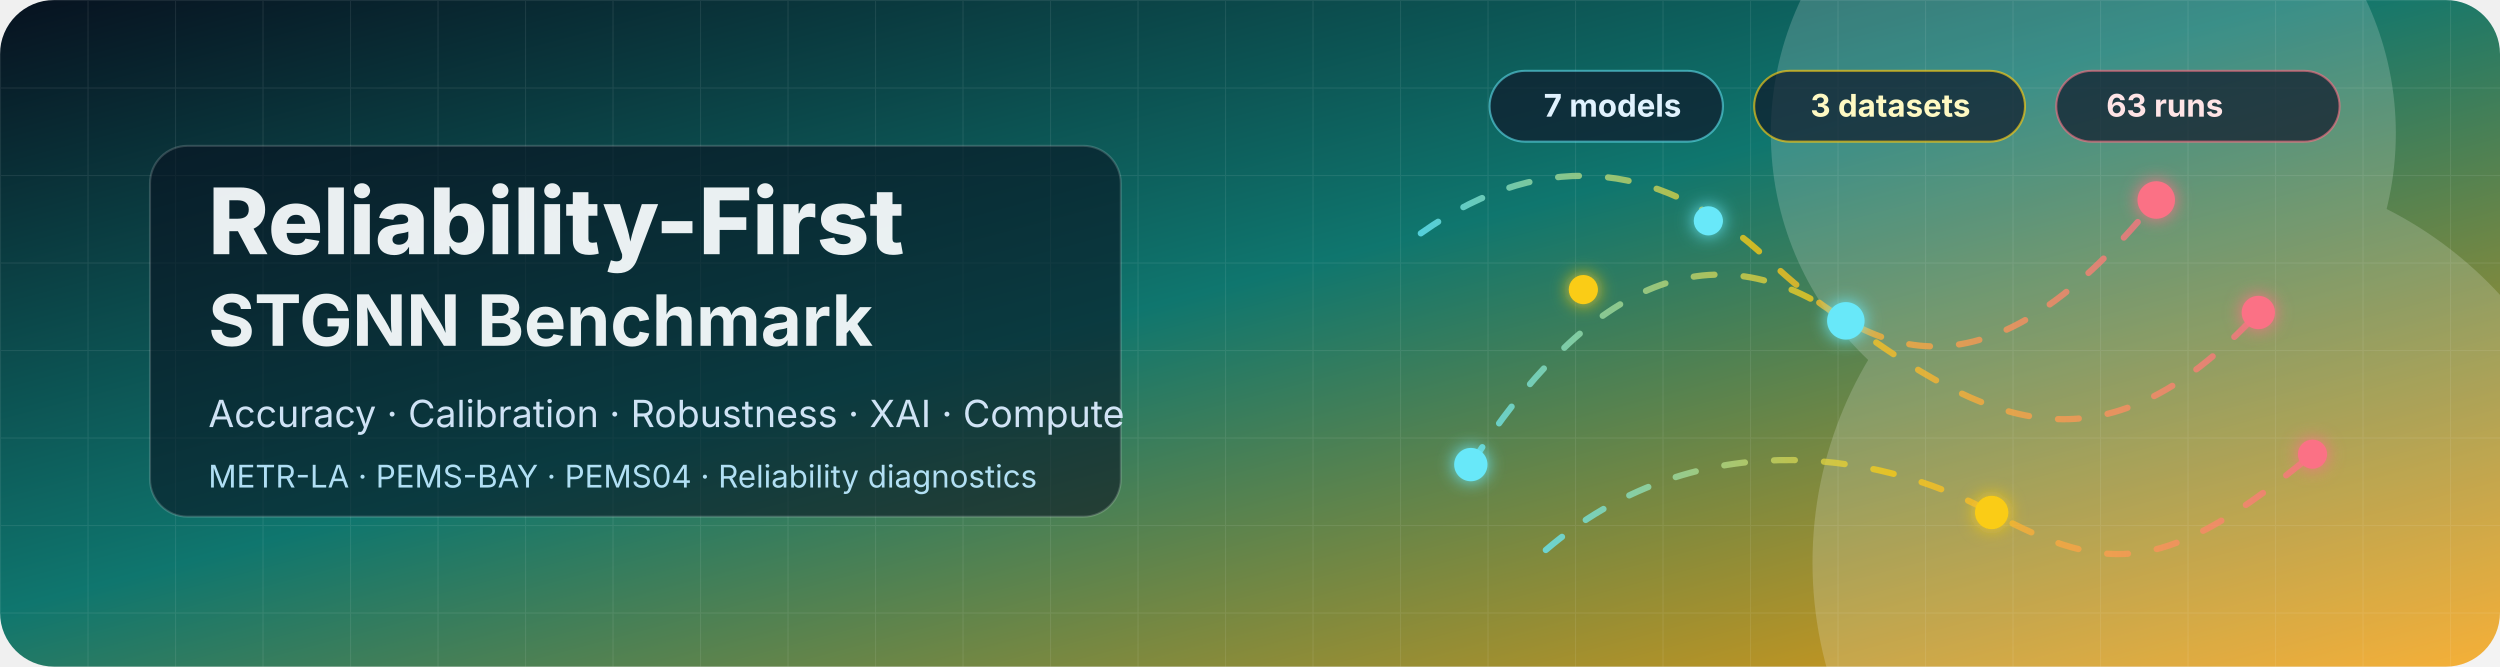
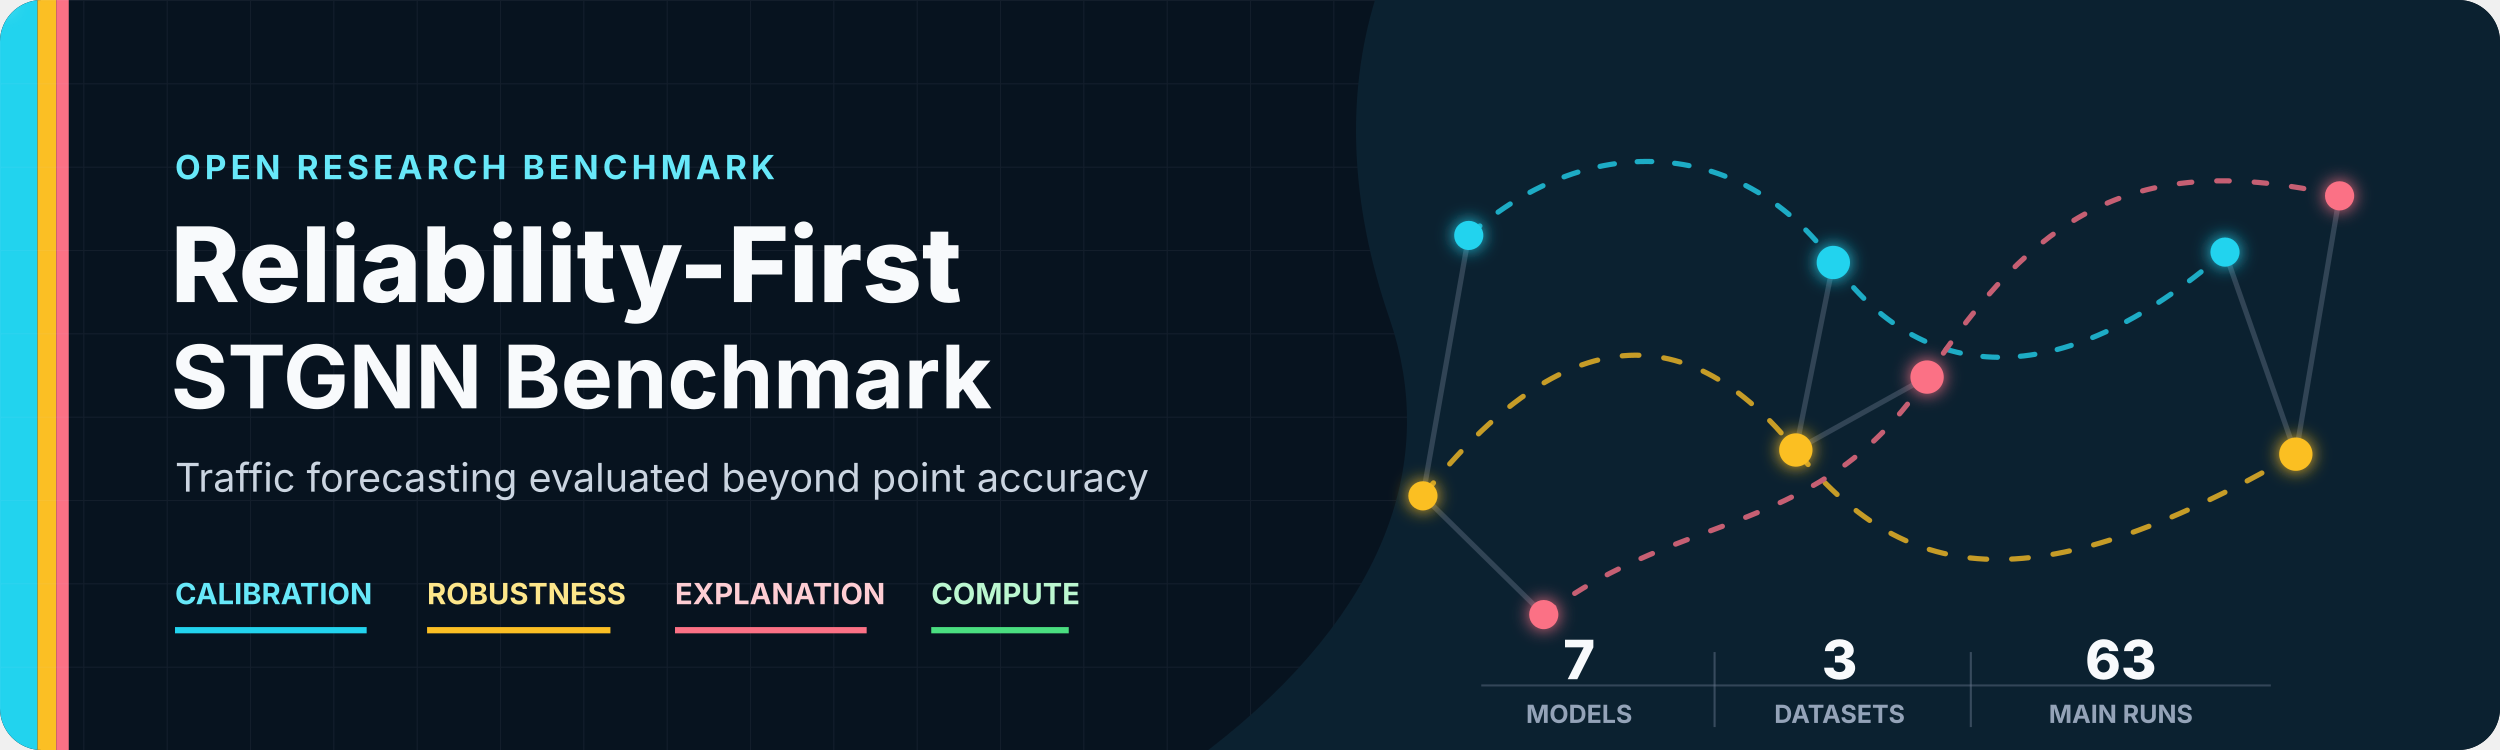
- <svg xmlns="http://www.w3.org/2000/svg" width="1200" height="320" viewBox="0 0 1200 320" role="img" aria-labelledby="title desc">
+ <svg xmlns="http://www.w3.org/2000/svg" width="1200" height="360" viewBox="0 0 1200 360" role="img" aria-labelledby="title desc">
  <defs>
-     <linearGradient id="bg" x1="0" x2="1" y1="0" y2="1">
-       <stop offset="0%" stop-color="#07111f">
-         <animate attributeName="stop-color" values="#07111f;#102a43;#07111f" dur="12s" repeatCount="indefinite" />
-       </stop>
-       <stop offset="46%" stop-color="#0f766e">
-         <animate attributeName="stop-color" values="#0f766e;#1d4ed8;#0f766e" dur="12s" repeatCount="indefinite" />
-       </stop>
-       <stop offset="100%" stop-color="#f59e0b">
-         <animate attributeName="stop-color" values="#f59e0b;#e11d48;#f59e0b" dur="12s" repeatCount="indefinite" />
-       </stop>
-     </linearGradient>
-     <linearGradient id="line" x1="0" x2="1">
-       <stop offset="0%" stop-color="#67e8f9" />
-       <stop offset="45%" stop-color="#facc15" />
-       <stop offset="100%" stop-color="#fb7185" />
-     </linearGradient>
-     <filter id="soft-glow" x="-30%" y="-30%" width="160%" height="160%">
+     <clipPath id="frame">
+       <rect width="1200" height="360" rx="20" />
+     </clipPath>
+     <pattern id="grid" width="40" height="40" patternUnits="userSpaceOnUse">
+       <path d="M40 0H0V40" fill="none" stroke="#dbeafe" stroke-opacity="0.055" />
+     </pattern>
+     <filter id="glow" x="-80%" y="-80%" width="260%" height="260%">
      <feGaussianBlur stdDeviation="4" result="blur" />
      <feMerge>
        <feMergeNode in="blur" />
        <feMergeNode in="SourceGraphic" />
      </feMerge>
    </filter>
-     <pattern id="grid" width="42" height="42" patternUnits="userSpaceOnUse">
-       <path d="M 42 0 L 0 0 0 42" fill="none" stroke="#ffffff" stroke-opacity="0.08" stroke-width="1" />
-     </pattern>
  </defs>
-   <rect width="1200" height="320" rx="26" fill="url(#bg)" />
-   <rect width="1200" height="320" rx="26" fill="url(#grid)" />
-   <g opacity="0.18">
-     <circle cx="1000" cy="64" r="150" fill="#ffffff" />
-     <circle cx="1060" cy="270" r="190" fill="#ffffff" />
-   </g>
-   <g fill="none" stroke="url(#line)" stroke-width="3" stroke-linecap="round" stroke-dasharray="10 14" opacity="0.78">
-     <path d="M706 223 C760 139 820 106 886 154 S1008 232 1084 150">
-       <animate attributeName="stroke-dashoffset" from="0" to="-120" dur="7s" repeatCount="indefinite" />
-     </path>
-     <path d="M682 112 C744 68 801 80 848 124 S949 202 1035 96">
-       <animate attributeName="stroke-dashoffset" from="0" to="-120" dur="9s" repeatCount="indefinite" />
-     </path>
-     <path d="M742 264 C812 204 899 215 956 246 S1041 275 1110 218">
-       <animate attributeName="stroke-dashoffset" from="0" to="-120" dur="8s" repeatCount="indefinite" />
-     </path>
-   </g>
-   <g filter="url(#soft-glow)">
-     <g fill="#67e8f9">
-       <circle cx="706" cy="223" r="8">
-         <animate attributeName="r" values="7;10;7" dur="4s" repeatCount="indefinite" />
+   <g clip-path="url(#frame)">
+     <rect width="1200" height="360" fill="#07131f" />
+     <rect x="0" width="18" height="360" fill="#22d3ee" />
+     <rect x="18" width="9" height="360" fill="#fbbf24" />
+     <rect x="27" width="6" height="360" fill="#fb7185" />
+     <rect width="1200" height="360" fill="url(#grid)" />
+     <path d="M660 0H1200V360H580C667 293 690 220 667 153C648 98 646 46 660 0Z" fill="#0b2130" />
+     <g font-family="Inter, Segoe UI, Arial, sans-serif">
+       <text x="84" y="86" fill="#67e8f9" font-size="16" font-weight="700" letter-spacing="2">OPEN RESEARCH BENCHMARK</text>
+       <text x="82" y="145" fill="#f8fafc" font-size="50" font-weight="800">Reliability-First</text>
+       <text x="82" y="196" fill="#f8fafc" font-size="42" font-weight="750">STGNN Benchmark</text>
+       <text x="84" y="236" fill="#cbd5e1" font-size="19">Traffic forecasting evaluated beyond point accuracy</text>
+       <g font-size="14" font-weight="700">
+         <text x="84" y="290" fill="#67e8f9">CALIBRATION</text>
+         <rect x="84" y="301" width="92" height="3" fill="#22d3ee">
+           <animate attributeName="width" values="32;92;32" dur="7s" repeatCount="indefinite" />
+         </rect>
+         <text x="205" y="290" fill="#fde68a">ROBUSTNESS</text>
+         <rect x="205" y="301" width="88" height="3" fill="#fbbf24">
+           <animate attributeName="width" values="88;38;88" dur="8s" repeatCount="indefinite" />
+         </rect>
+         <text x="324" y="290" fill="#fecdd3">EXPLANATION</text>
+         <rect x="324" y="301" width="92" height="3" fill="#fb7185">
+           <animate attributeName="width" values="46;92;46" dur="6s" repeatCount="indefinite" />
+         </rect>
+         <text x="447" y="290" fill="#bbf7d0">COMPUTE</text>
+         <rect x="447" y="301" width="66" height="3" fill="#4ade80">
+           <animate attributeName="width" values="66;28;66" dur="9s" repeatCount="indefinite" />
+         </rect>
+       </g>
+     </g>
+     <g fill="none" stroke-linecap="round" stroke-width="2.5" opacity="0.78">
+       <path d="M705 113C765 60 838 68 880 126S987 191 1068 121" stroke="#22d3ee" stroke-dasharray="7 11">
+         <animate attributeName="stroke-dashoffset" from="0" to="-72" dur="5s" repeatCount="indefinite" />
+       </path>
+       <path d="M683 238C752 151 811 153 862 216S973 292 1102 218" stroke="#fbbf24" stroke-dasharray="8 12">
+         <animate attributeName="stroke-dashoffset" from="0" to="-80" dur="6.5s" repeatCount="indefinite" />
+       </path>
+       <path d="M741 295C809 244 874 258 925 181S1024 71 1123 94" stroke="#fb7185" stroke-dasharray="6 12">
+         <animate attributeName="stroke-dashoffset" from="0" to="-72" dur="7.5s" repeatCount="indefinite" />
+       </path>
+       <path d="M705 113L683 238L741 295M880 126L862 216L925 181M1068 121L1102 218L1123 94" stroke="#94a3b8" stroke-opacity="0.35" />
+     </g>
+     <g filter="url(#glow)">
+       <g fill="#22d3ee">
+         <circle cx="705" cy="113" r="7" />
+         <circle cx="880" cy="126" r="8">
+           <animate attributeName="r" values="7;10;7" dur="4s" repeatCount="indefinite" />
+         </circle>
+         <circle cx="1068" cy="121" r="7" />
+       </g>
+       <g fill="#fbbf24">
+         <circle cx="683" cy="238" r="7" />
+         <circle cx="862" cy="216" r="8" />
+         <circle cx="1102" cy="218" r="8">
+           <animate attributeName="r" values="7;10;7" dur="4.8s" repeatCount="indefinite" />
+         </circle>
+       </g>
+       <g fill="#fb7185">
+         <circle cx="741" cy="295" r="7" />
+         <circle cx="925" cy="181" r="8">
+           <animate attributeName="r" values="7;10;7" dur="5.3s" repeatCount="indefinite" />
+         </circle>
+         <circle cx="1123" cy="94" r="7" />
+       </g>
+       <circle r="5" fill="#f8fafc">
+         <animateMotion dur="5s" repeatCount="indefinite" path="M705 113C765 60 838 68 880 126S987 191 1068 121" />
      </circle>
-       <circle cx="820" cy="106" r="7" />
-       <circle cx="886" cy="154" r="9">
-         <animate attributeName="r" values="8;11;8" dur="4.8s" repeatCount="indefinite" />
+       <circle r="4" fill="#f8fafc">
+         <animateMotion dur="6.5s" repeatCount="indefinite" path="M683 238C752 151 811 153 862 216S973 292 1102 218" />
      </circle>
    </g>
-     <g fill="#facc15">
-       <circle cx="760" cy="139" r="7" />
-       <circle cx="956" cy="246" r="8">
-         <animate attributeName="r" values="7;10;7" dur="5.2s" repeatCount="indefinite" />
-       </circle>
-     </g>
-     <g fill="#fb7185">
-       <circle cx="1035" cy="96" r="9">
-         <animate attributeName="r" values="8;12;8" dur="4.6s" repeatCount="indefinite" />
-       </circle>
-       <circle cx="1084" cy="150" r="8" />
-       <circle cx="1110" cy="218" r="7" />
+     <g font-family="Inter, Segoe UI, Arial, sans-serif" text-anchor="middle">
+       <line x1="711" y1="329" x2="1090" y2="329" stroke="#64748b" stroke-opacity="0.45" />
+       <text x="758" y="326" fill="#f8fafc" font-size="26" font-weight="800">7</text>
+       <text x="758" y="347" fill="#94a3b8" font-size="12" font-weight="700">MODELS</text>
+       <line x1="823" y1="313" x2="823" y2="349" stroke="#64748b" stroke-opacity="0.5" />
+       <text x="883" y="326" fill="#f8fafc" font-size="26" font-weight="800">3</text>
+       <text x="883" y="347" fill="#94a3b8" font-size="12" font-weight="700">DATASETS</text>
+       <line x1="946" y1="313" x2="946" y2="349" stroke="#64748b" stroke-opacity="0.5" />
+       <text x="1018" y="326" fill="#f8fafc" font-size="26" font-weight="800">63</text>
+       <text x="1018" y="347" fill="#94a3b8" font-size="12" font-weight="700">MAIN RUNS</text>
    </g>
  </g>
-   <g opacity="0.94">
-     <rect x="72" y="70" width="466" height="178" rx="18" fill="#07111f" fill-opacity="0.62" stroke="#ffffff" stroke-opacity="0.18" />
-     <text x="100" y="122" fill="#f8fafc" font-family="Inter, Segoe UI, Arial, sans-serif" font-size="44" font-weight="800">Reliability-First</text>
-     <text x="100" y="166" fill="#f8fafc" font-family="Inter, Segoe UI, Arial, sans-serif" font-size="34" font-weight="700">STGNN Benchmark</text>
-     <text x="100" y="205" fill="#dbeafe" font-family="Inter, Segoe UI, Arial, sans-serif" font-size="18">Accuracy · Calibration · Robustness · XAI · Compute</text>
-     <text x="100" y="234" fill="#bae6fd" font-family="Inter, Segoe UI, Arial, sans-serif" font-size="15">METR-LA · PEMS-BAY · PEMS04 · Reliability diagnostics</text>
-   </g>
-   <g font-family="Inter, Segoe UI, Arial, sans-serif" font-weight="700" font-size="15">
-     <rect x="715" y="34" width="112" height="34" rx="17" fill="#0f172a" fill-opacity="0.7" stroke="#67e8f9" stroke-opacity="0.55" />
-     <text x="741" y="56" fill="#e0f2fe">7 models</text>
-     <rect x="842" y="34" width="130" height="34" rx="17" fill="#0f172a" fill-opacity="0.7" stroke="#facc15" stroke-opacity="0.65" />
-     <text x="869" y="56" fill="#fef9c3">3 datasets</text>
-     <rect x="987" y="34" width="136" height="34" rx="17" fill="#0f172a" fill-opacity="0.7" stroke="#fb7185" stroke-opacity="0.6" />
-     <text x="1011" y="56" fill="#ffe4e6">63 runs</text>
-   </g>
</svg>
